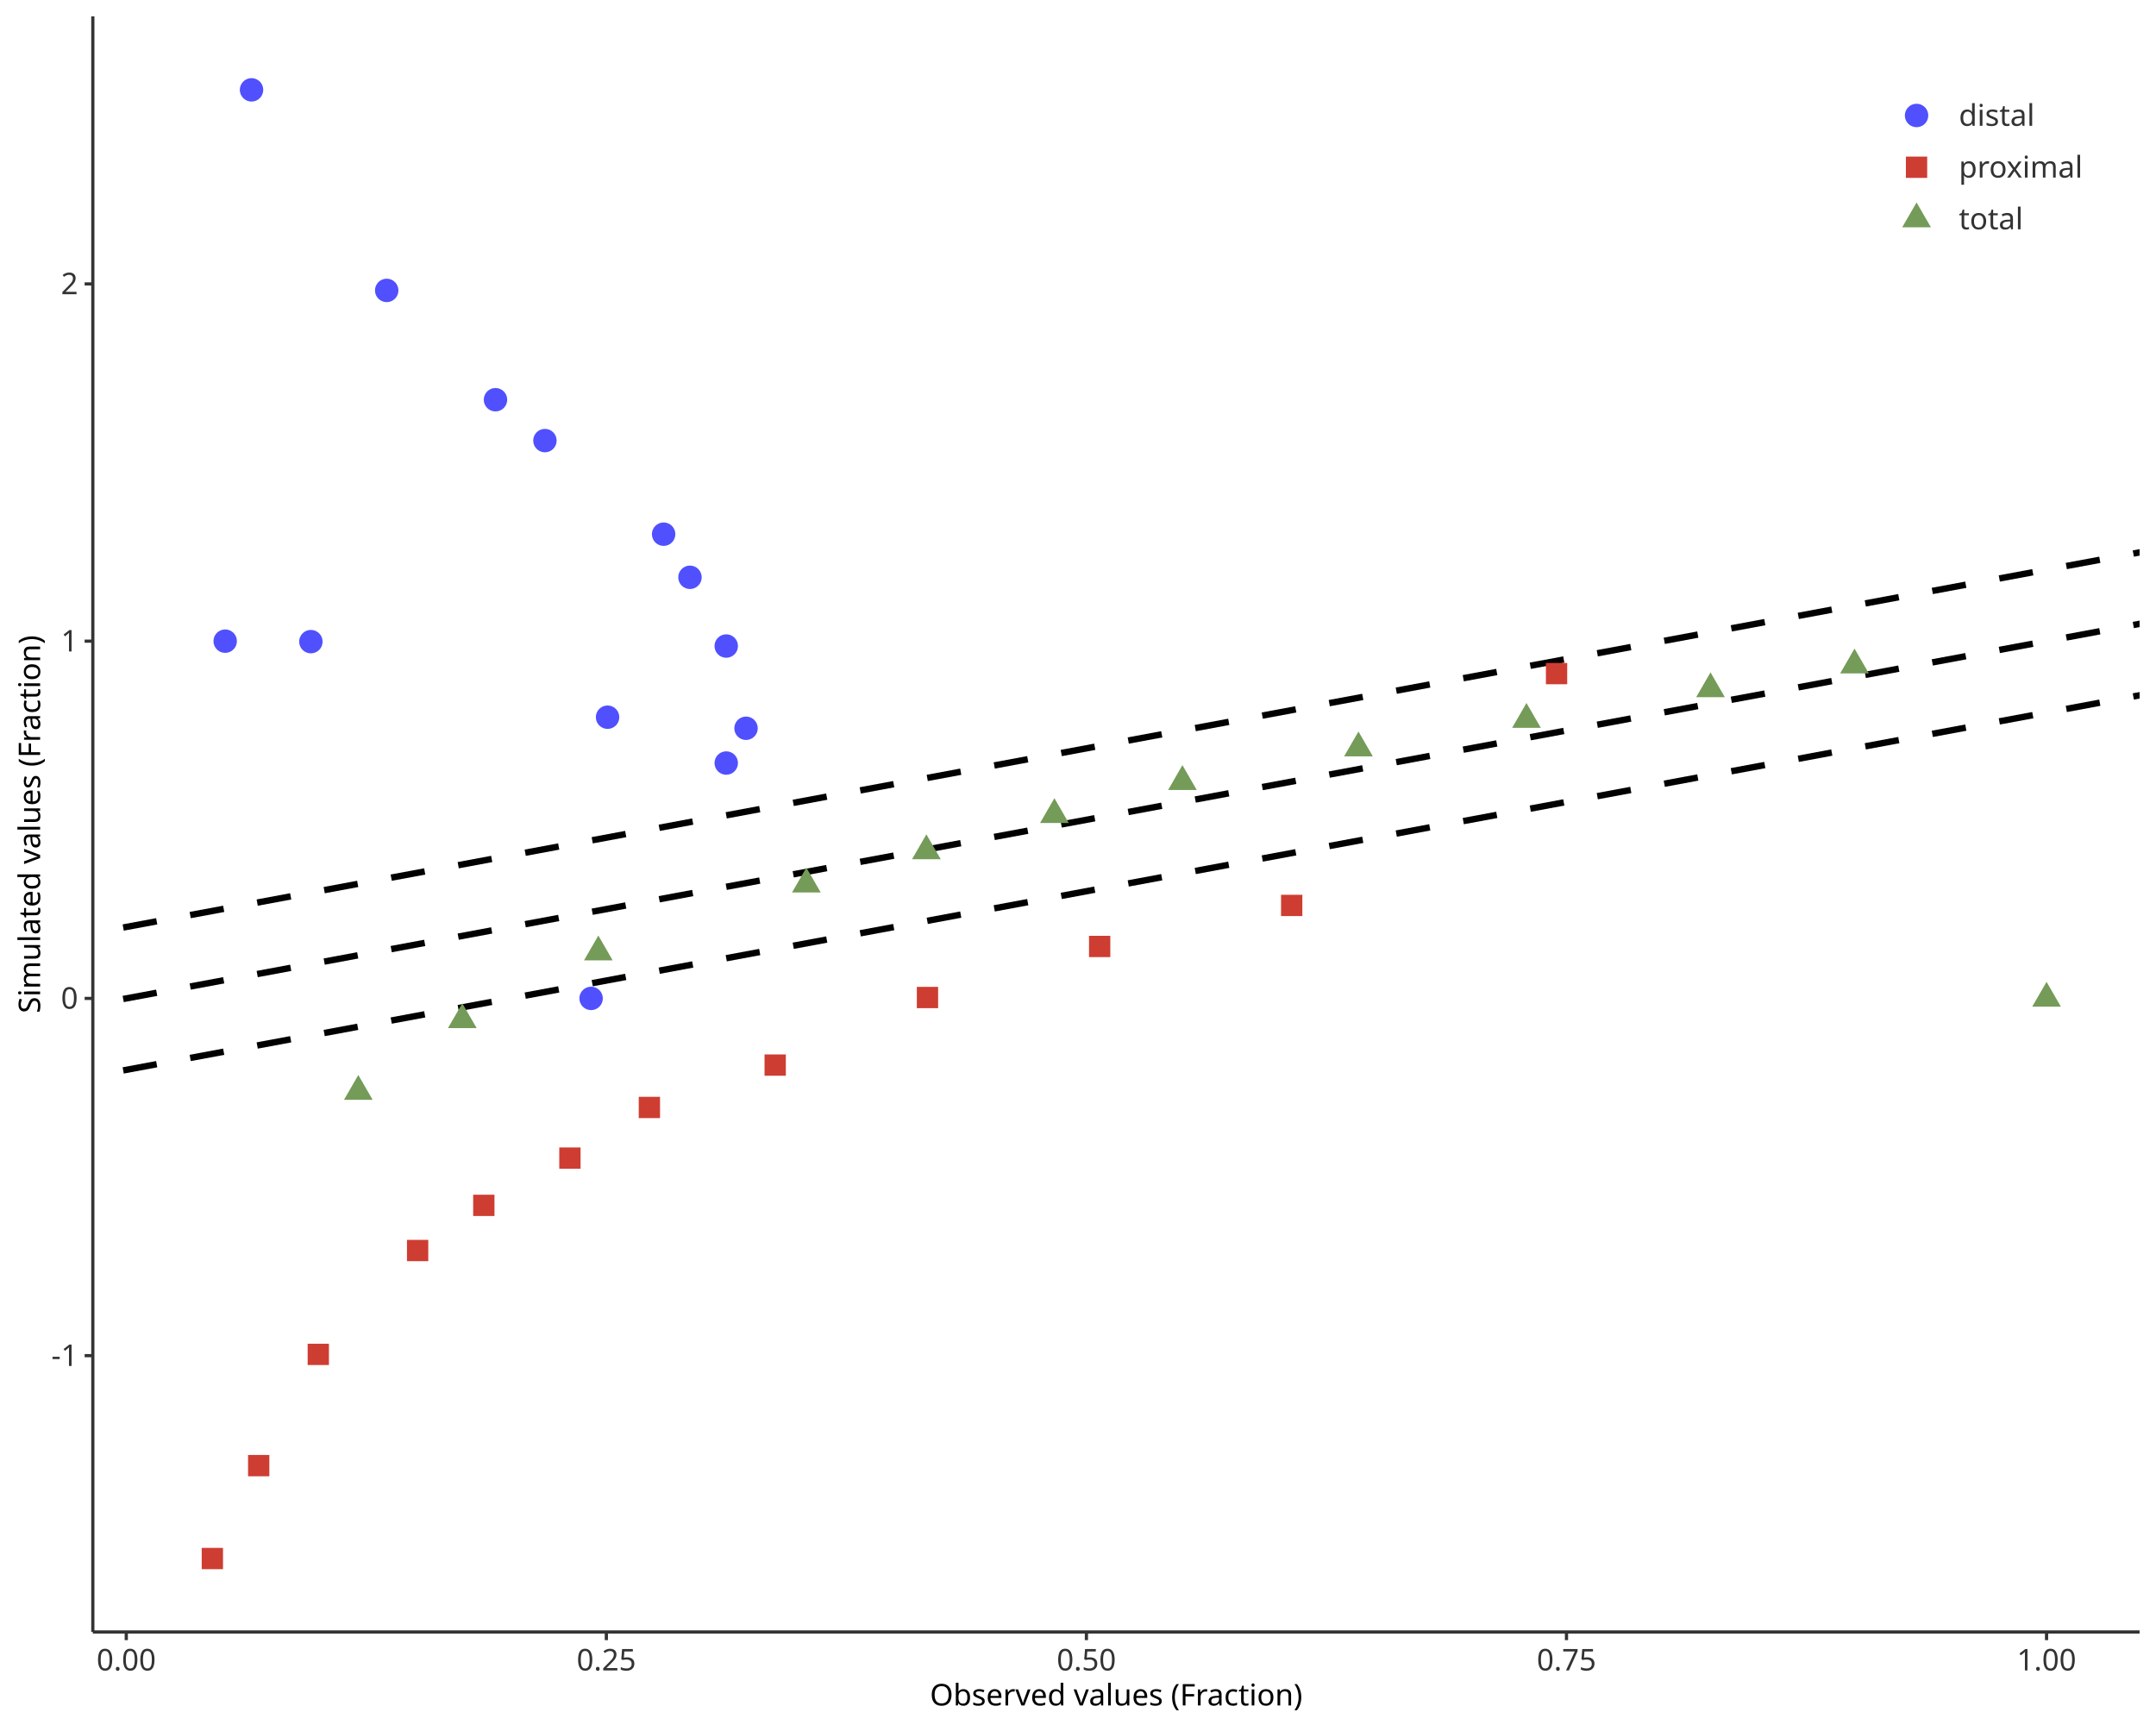
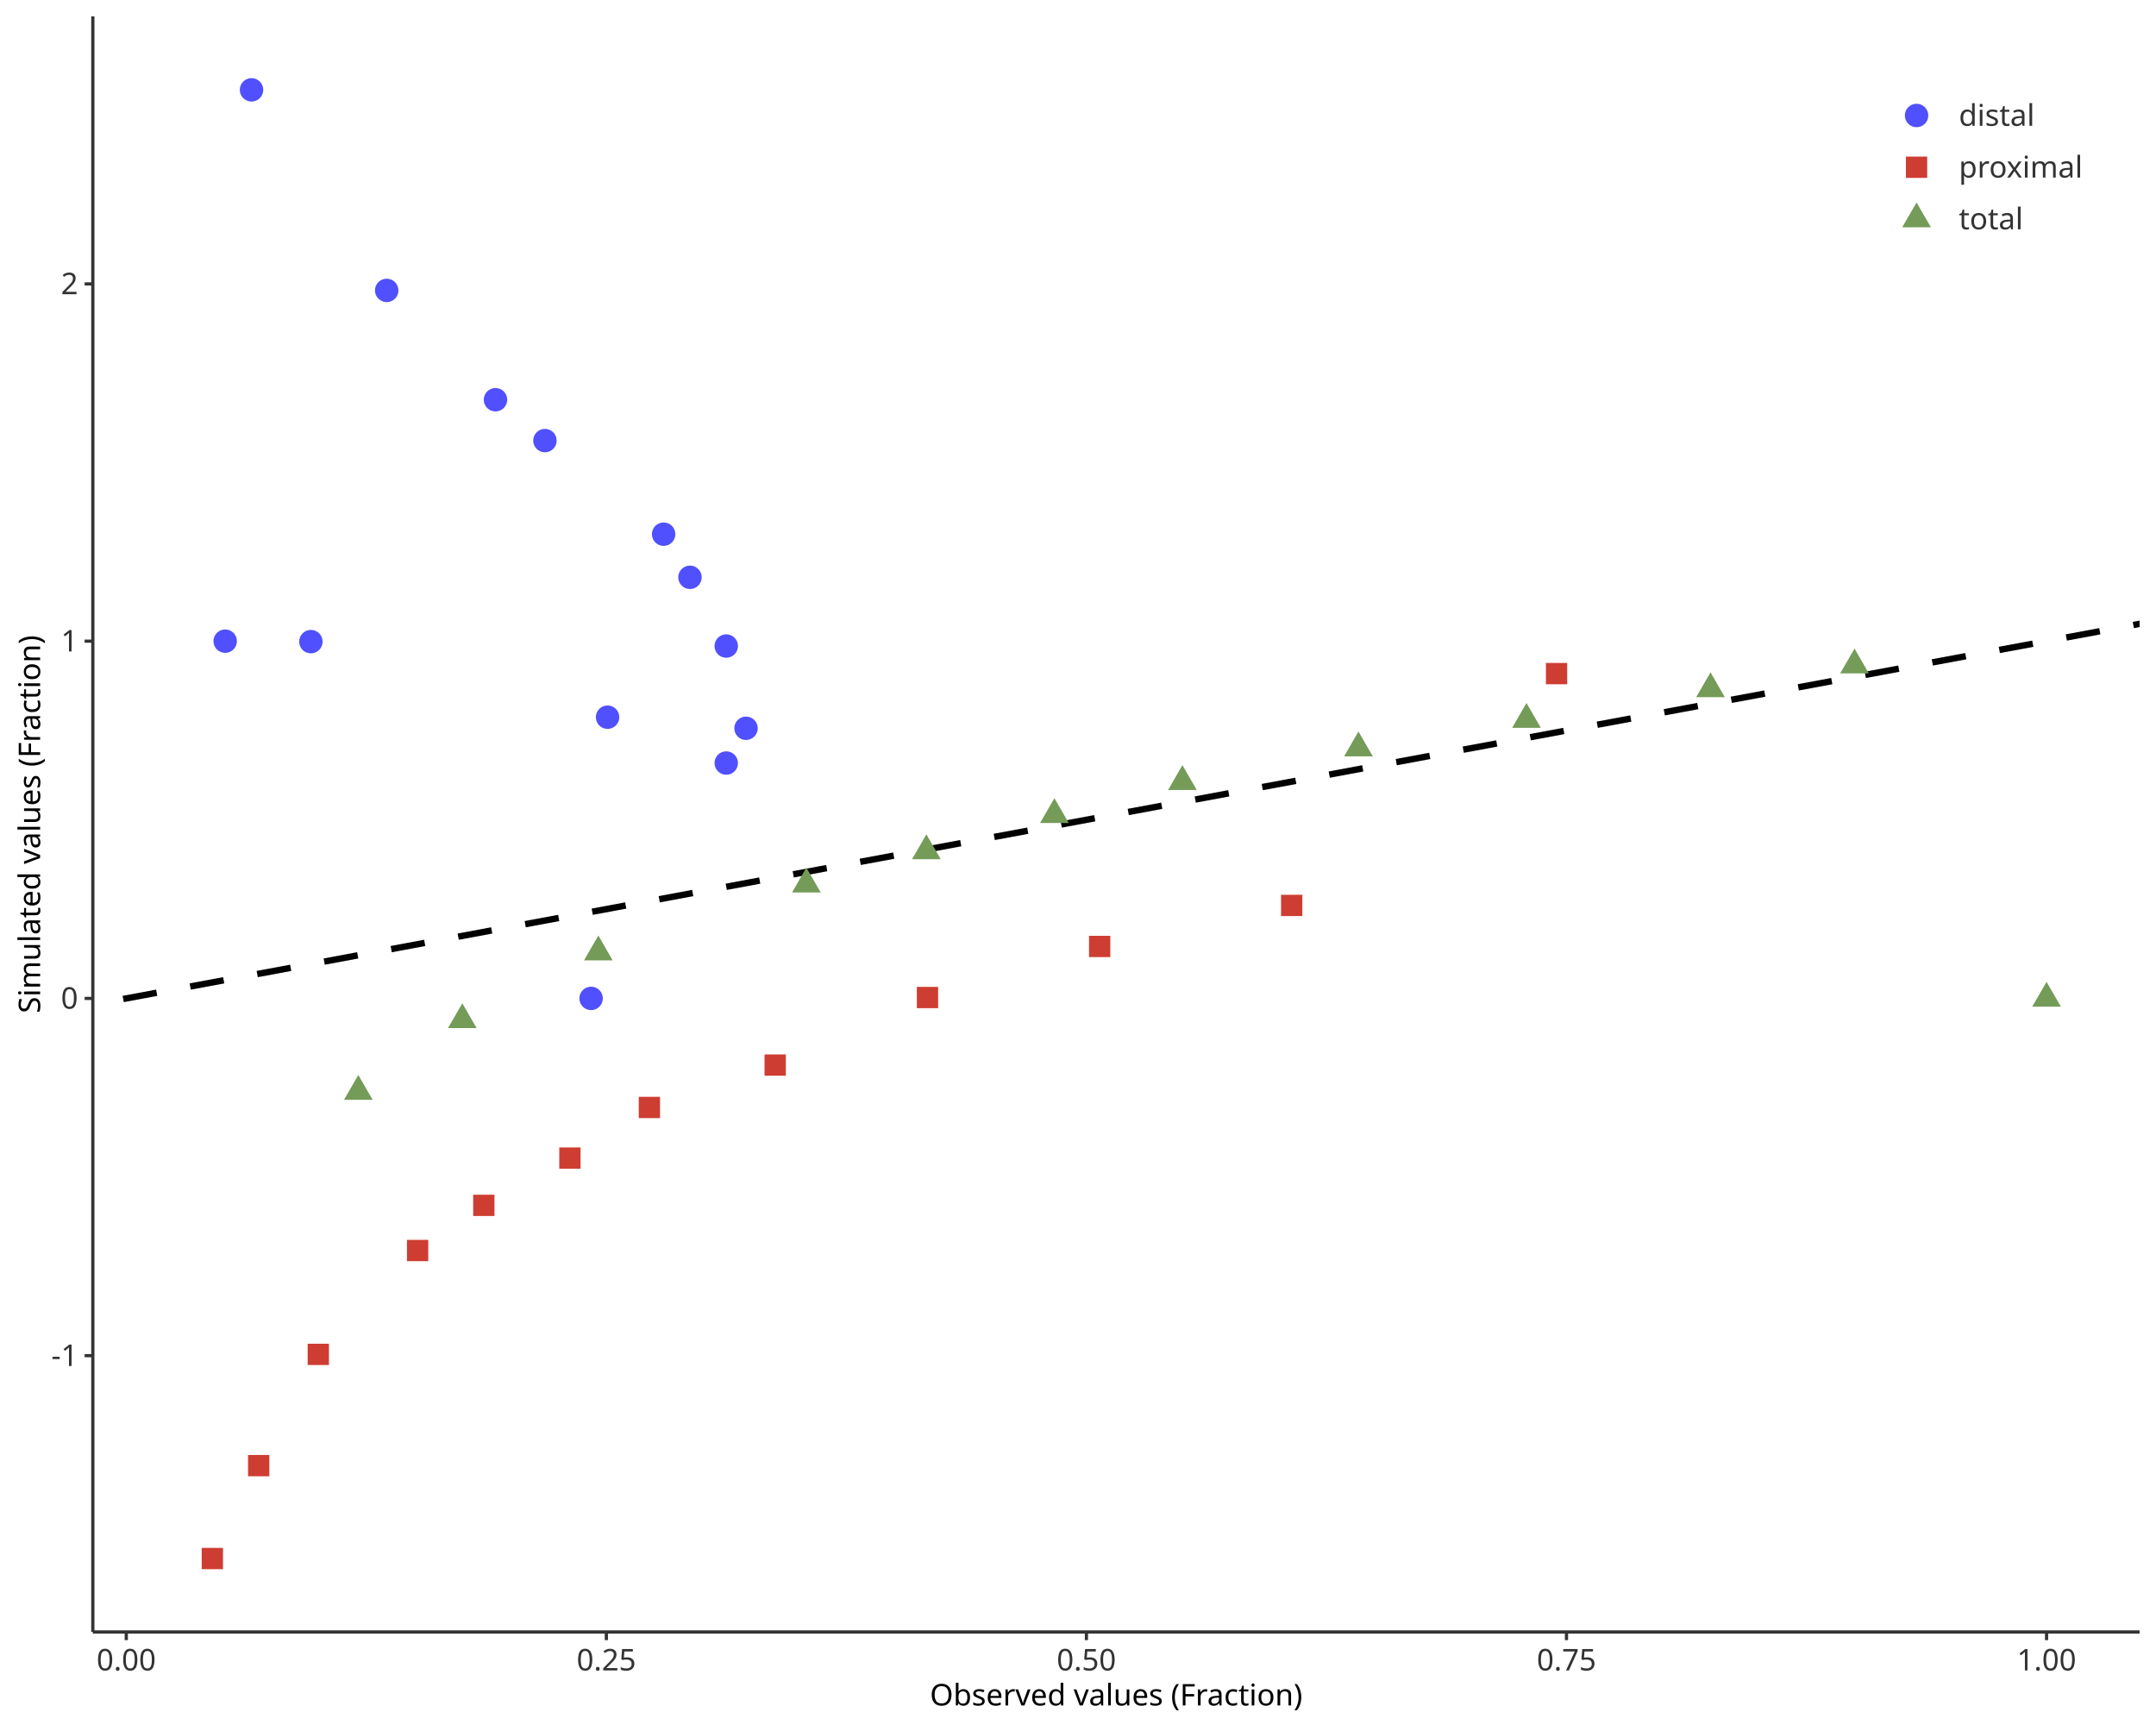
<svg xmlns="http://www.w3.org/2000/svg" class="svglite" data-engine-version="2.0" width="720.00pt" height="576.00pt" viewBox="0 0 720.00 576.00">
  <defs>
    <style type="text/css">
    .svglite line, .svglite polyline, .svglite polygon, .svglite path, .svglite rect, .svglite circle {
      fill: none;
      stroke: #000000;
      stroke-linecap: round;
      stroke-linejoin: round;
      stroke-miterlimit: 10.00;
    }
  </style>
  </defs>
  <rect width="100%" height="100%" style="stroke: none; fill: #FFFFFF;" />
  <defs>
    <clipPath id="cpMC4wMHw3MjAuMDB8MC4wMHw1NzYuMDA=">
      <rect x="0.00" y="0.00" width="720.00" height="576.00" />
    </clipPath>
  </defs>
  <g clip-path="url(#cpMC4wMHw3MjAuMDB8MC4wMHw1NzYuMDA=)">
    <rect x="0.00" y="0.00" width="720.00" height="576.00" style="stroke-width: 1.07; stroke: none; fill: #FFFFFF;" />
  </g>
  <defs>
    <clipPath id="cpMzEuMDB8NzE0LjUyfDUuNDh8NTQ0Ljkz">
      <rect x="31.00" y="5.48" width="683.52" height="539.45" />
    </clipPath>
  </defs>
  <g clip-path="url(#cpMzEuMDB8NzE0LjUyfDUuNDh8NTQ0Ljkz)">
    <rect x="31.00" y="5.48" width="683.52" height="539.45" style="stroke-width: 1.07; stroke: none; fill: #FFFFFF;" />
    <polyline points="31.00,512.32 714.52,512.32 " style="stroke-width: 0.53; stroke: #FFFFFF; stroke-linecap: butt;" />
    <polyline points="31.00,393.03 714.52,393.03 " style="stroke-width: 0.53; stroke: #FFFFFF; stroke-linecap: butt;" />
    <polyline points="31.00,273.73 714.52,273.73 " style="stroke-width: 0.53; stroke: #FFFFFF; stroke-linecap: butt;" />
    <polyline points="31.00,154.44 714.52,154.44 " style="stroke-width: 0.53; stroke: #FFFFFF; stroke-linecap: butt;" />
    <polyline points="31.00,35.15 714.52,35.15 " style="stroke-width: 0.53; stroke: #FFFFFF; stroke-linecap: butt;" />
    <polyline points="122.33,544.93 122.33,5.48 " style="stroke-width: 0.53; stroke: #FFFFFF; stroke-linecap: butt;" />
    <polyline points="282.65,544.93 282.65,5.48 " style="stroke-width: 0.53; stroke: #FFFFFF; stroke-linecap: butt;" />
    <polyline points="442.97,544.93 442.97,5.48 " style="stroke-width: 0.53; stroke: #FFFFFF; stroke-linecap: butt;" />
    <polyline points="603.29,544.93 603.29,5.48 " style="stroke-width: 0.53; stroke: #FFFFFF; stroke-linecap: butt;" />
  </g>
  <g clip-path="url(#cpMC4wMHw3MjAuMDB8MC4wMHw1NzYuMDA=)">
</g>
  <g clip-path="url(#cpMzEuMDB8NzE0LjUyfDUuNDh8NTQ0Ljkz)">
</g>
  <g clip-path="url(#cpMC4wMHw3MjAuMDB8MC4wMHw1NzYuMDA=)">
</g>
  <g clip-path="url(#cpMzEuMDB8NzE0LjUyfDUuNDh8NTQ0Ljkz)">
</g>
  <g clip-path="url(#cpMC4wMHw3MjAuMDB8MC4wMHw1NzYuMDA=)">
</g>
  <g clip-path="url(#cpMzEuMDB8NzE0LjUyfDUuNDh8NTQ0Ljkz)">
</g>
  <g clip-path="url(#cpMC4wMHw3MjAuMDB8MC4wMHw1NzYuMDA=)">
</g>
  <g clip-path="url(#cpMzEuMDB8NzE0LjUyfDUuNDh8NTQ0Ljkz)">
</g>
  <g clip-path="url(#cpMC4wMHw3MjAuMDB8MC4wMHw1NzYuMDA=)">
</g>
  <g clip-path="url(#cpMzEuMDB8NzE0LjUyfDUuNDh8NTQ0Ljkz)">
</g>
  <g clip-path="url(#cpMC4wMHw3MjAuMDB8MC4wMHw1NzYuMDA=)">
</g>
  <g clip-path="url(#cpMzEuMDB8NzE0LjUyfDUuNDh8NTQ0Ljkz)">
</g>
  <g clip-path="url(#cpMC4wMHw3MjAuMDB8MC4wMHw1NzYuMDA=)">
</g>
  <g clip-path="url(#cpMzEuMDB8NzE0LjUyfDUuNDh8NTQ0Ljkz)">
</g>
  <g clip-path="url(#cpMC4wMHw3MjAuMDB8MC4wMHw1NzYuMDA=)">
</g>
  <g clip-path="url(#cpMzEuMDB8NzE0LjUyfDUuNDh8NTQ0Ljkz)">
</g>
  <g clip-path="url(#cpMC4wMHw3MjAuMDB8MC4wMHw1NzYuMDA=)">
</g>
  <g clip-path="url(#cpMzEuMDB8NzE0LjUyfDUuNDh8NTQ0Ljkz)">
</g>
  <g clip-path="url(#cpMC4wMHw3MjAuMDB8MC4wMHw1NzYuMDA=)">
</g>
  <g clip-path="url(#cpMzEuMDB8NzE0LjUyfDUuNDh8NTQ0Ljkz)">
</g>
  <g clip-path="url(#cpMC4wMHw3MjAuMDB8MC4wMHw1NzYuMDA=)">
</g>
  <g clip-path="url(#cpMzEuMDB8NzE0LjUyfDUuNDh8NTQ0Ljkz)">
</g>
  <g clip-path="url(#cpMC4wMHw3MjAuMDB8MC4wMHw1NzYuMDA=)">
</g>
  <g clip-path="url(#cpMzEuMDB8NzE0LjUyfDUuNDh8NTQ0Ljkz)">
</g>
  <g clip-path="url(#cpMC4wMHw3MjAuMDB8MC4wMHw1NzYuMDA=)">
</g>
  <g clip-path="url(#cpMzEuMDB8NzE0LjUyfDUuNDh8NTQ0Ljkz)">
</g>
  <g clip-path="url(#cpMC4wMHw3MjAuMDB8MC4wMHw1NzYuMDA=)">
</g>
  <g clip-path="url(#cpMzEuMDB8NzE0LjUyfDUuNDh8NTQ0Ljkz)">
</g>
  <g clip-path="url(#cpMC4wMHw3MjAuMDB8MC4wMHw1NzYuMDA=)">
</g>
  <g clip-path="url(#cpMzEuMDB8NzE0LjUyfDUuNDh8NTQ0Ljkz)">
</g>
  <g clip-path="url(#cpMC4wMHw3MjAuMDB8MC4wMHw1NzYuMDA=)">
</g>
  <g clip-path="url(#cpMzEuMDB8NzE0LjUyfDUuNDh8NTQ0Ljkz)">
-     <line x1="-652.52" y1="486.46" x2="1398.04" y2="105.02" style="stroke-width: 2.13; stroke-dasharray: 11.38,11.38; stroke-linecap: butt;" />
    <line x1="-652.52" y1="462.61" x2="1398.04" y2="81.16" style="stroke-width: 2.13; stroke-dasharray: 11.38,11.38; stroke-linecap: butt;" />
-     <line x1="-652.52" y1="438.75" x2="1398.04" y2="57.30" style="stroke-width: 2.13; stroke-dasharray: 11.38,11.38; stroke-linecap: butt;" />
    <circle cx="197.40" cy="333.38" r="3.56" style="stroke-width: 0.71; stroke: #5050FF; fill: #5050FF;" />
    <circle cx="242.53" cy="254.79" r="3.56" style="stroke-width: 0.71; stroke: #5050FF; fill: #5050FF;" />
    <circle cx="249.14" cy="243.18" r="3.56" style="stroke-width: 0.71; stroke: #5050FF; fill: #5050FF;" />
    <circle cx="242.53" cy="215.72" r="3.56" style="stroke-width: 0.71; stroke: #5050FF; fill: #5050FF;" />
    <circle cx="230.42" cy="192.77" r="3.56" style="stroke-width: 0.71; stroke: #5050FF; fill: #5050FF;" />
    <circle cx="221.62" cy="178.37" r="3.56" style="stroke-width: 0.71; stroke: #5050FF; fill: #5050FF;" />
    <circle cx="202.90" cy="239.48" r="3.56" style="stroke-width: 0.71; stroke: #5050FF; fill: #5050FF;" />
    <circle cx="181.98" cy="147.12" r="3.56" style="stroke-width: 0.71; stroke: #5050FF; fill: #5050FF;" />
    <circle cx="165.47" cy="133.47" r="3.56" style="stroke-width: 0.71; stroke: #5050FF; fill: #5050FF;" />
    <circle cx="129.14" cy="96.97" r="3.56" style="stroke-width: 0.71; stroke: #5050FF; fill: #5050FF;" />
    <circle cx="103.82" cy="214.25" r="3.56" style="stroke-width: 0.71; stroke: #5050FF; fill: #5050FF;" />
    <circle cx="84.00" cy="30.00" r="3.56" style="stroke-width: 0.71; stroke: #5050FF; fill: #5050FF;" />
    <circle cx="75.20" cy="214.09" r="3.56" style="stroke-width: 0.71; stroke: #5050FF; fill: #5050FF;" />
    <polygon points="516.26,228.48 523.37,228.48 523.37,221.37 516.26,221.37 " style="stroke-width: 0.71; stroke: none; fill: #CE3D32;" />
    <polygon points="427.81,305.89 434.92,305.89 434.92,298.78 427.81,298.78 " style="stroke-width: 0.71; stroke: none; fill: #CE3D32;" />
    <polygon points="363.68,319.59 370.79,319.59 370.79,312.48 363.68,312.48 " style="stroke-width: 0.71; stroke: none; fill: #CE3D32;" />
    <polygon points="306.18,336.64 313.29,336.64 313.29,329.53 306.18,329.53 " style="stroke-width: 0.71; stroke: none; fill: #CE3D32;" />
    <polygon points="255.32,359.20 262.43,359.20 262.43,352.09 255.32,352.09 " style="stroke-width: 0.71; stroke: none; fill: #CE3D32;" />
    <polygon points="213.31,373.35 220.42,373.35 220.42,366.24 213.31,366.24 " style="stroke-width: 0.71; stroke: none; fill: #CE3D32;" />
    <polygon points="186.77,390.26 193.88,390.26 193.88,383.15 186.77,383.15 " style="stroke-width: 0.71; stroke: none; fill: #CE3D32;" />
    <polygon points="158.02,406.04 165.13,406.04 165.13,398.93 158.02,398.93 " style="stroke-width: 0.71; stroke: none; fill: #CE3D32;" />
    <polygon points="135.91,421.12 143.02,421.12 143.02,414.01 135.91,414.01 " style="stroke-width: 0.71; stroke: none; fill: #CE3D32;" />
    <polygon points="102.74,455.80 109.85,455.80 109.85,448.69 102.74,448.69 " style="stroke-width: 0.71; stroke: none; fill: #CE3D32;" />
    <polygon points="82.84,492.95 89.95,492.95 89.95,485.83 82.84,485.83 " style="stroke-width: 0.71; stroke: none; fill: #CE3D32;" />
    <polygon points="67.36,523.97 74.47,523.97 74.47,516.86 67.36,516.86 " style="stroke-width: 0.71; stroke: none; fill: #CE3D32;" />
    <polygon points="683.45,327.85 688.24,336.14 678.66,336.14 " style="stroke-width: 0.71; stroke: none; fill: #749B58;" />
    <polygon points="619.32,216.57 624.11,224.86 614.53,224.86 " style="stroke-width: 0.71; stroke: none; fill: #749B58;" />
    <polygon points="571.23,224.50 576.01,232.80 566.44,232.80 " style="stroke-width: 0.71; stroke: none; fill: #749B58;" />
    <polygon points="509.77,234.74 514.56,243.03 504.98,243.03 " style="stroke-width: 0.71; stroke: none; fill: #749B58;" />
    <polygon points="453.66,244.26 458.45,252.55 448.87,252.55 " style="stroke-width: 0.71; stroke: none; fill: #749B58;" />
    <polygon points="394.87,255.49 399.66,263.79 390.09,263.79 " style="stroke-width: 0.71; stroke: none; fill: #749B58;" />
    <polygon points="352.12,266.52 356.91,274.81 347.33,274.81 " style="stroke-width: 0.71; stroke: none; fill: #749B58;" />
    <polygon points="309.37,278.61 314.16,286.90 304.58,286.90 " style="stroke-width: 0.71; stroke: none; fill: #749B58;" />
    <polygon points="269.29,289.71 274.08,298.00 264.50,298.00 " style="stroke-width: 0.71; stroke: none; fill: #749B58;" />
    <polygon points="199.82,312.38 204.60,320.68 195.03,320.68 " style="stroke-width: 0.71; stroke: none; fill: #749B58;" />
    <polygon points="154.39,335.01 159.18,343.30 149.60,343.30 " style="stroke-width: 0.71; stroke: none; fill: #749B58;" />
    <polygon points="119.66,358.95 124.44,367.24 114.87,367.24 " style="stroke-width: 0.71; stroke: none; fill: #749B58;" />
  </g>
  <g clip-path="url(#cpMC4wMHw3MjAuMDB8MC4wMHw1NzYuMDA=)">
    <polyline points="31.00,544.93 31.00,5.48 " style="stroke-width: 1.07; stroke: #333333; stroke-linecap: butt;" />
    <text x="26.07" y="456.11" text-anchor="end" style="font-size: 10.00px; fill: #333333; font-family: sans;" textLength="8.89px" lengthAdjust="spacingAndGlyphs">-1</text>
    <text x="26.07" y="336.82" text-anchor="end" style="font-size: 10.00px; fill: #333333; font-family: sans;" textLength="5.56px" lengthAdjust="spacingAndGlyphs">0</text>
    <text x="26.07" y="217.53" text-anchor="end" style="font-size: 10.00px; fill: #333333; font-family: sans;" textLength="5.56px" lengthAdjust="spacingAndGlyphs">1</text>
    <text x="26.07" y="98.24" text-anchor="end" style="font-size: 10.00px; fill: #333333; font-family: sans;" textLength="5.56px" lengthAdjust="spacingAndGlyphs">2</text>
    <polyline points="28.26,452.67 31.00,452.67 " style="stroke-width: 1.07; stroke: #333333; stroke-linecap: butt;" />
    <polyline points="28.26,333.38 31.00,333.38 " style="stroke-width: 1.07; stroke: #333333; stroke-linecap: butt;" />
    <polyline points="28.26,214.09 31.00,214.09 " style="stroke-width: 1.07; stroke: #333333; stroke-linecap: butt;" />
    <polyline points="28.26,94.80 31.00,94.80 " style="stroke-width: 1.07; stroke: #333333; stroke-linecap: butt;" />
    <polyline points="31.00,544.93 714.52,544.93 " style="stroke-width: 1.07; stroke: #333333; stroke-linecap: butt;" />
    <polyline points="42.17,547.67 42.17,544.93 " style="stroke-width: 1.07; stroke: #333333; stroke-linecap: butt;" />
    <polyline points="202.49,547.67 202.49,544.93 " style="stroke-width: 1.07; stroke: #333333; stroke-linecap: butt;" />
    <polyline points="362.81,547.67 362.81,544.93 " style="stroke-width: 1.07; stroke: #333333; stroke-linecap: butt;" />
    <polyline points="523.13,547.67 523.13,544.93 " style="stroke-width: 1.07; stroke: #333333; stroke-linecap: butt;" />
    <polyline points="683.45,547.67 683.45,544.93 " style="stroke-width: 1.07; stroke: #333333; stroke-linecap: butt;" />
    <text x="42.17" y="557.78" text-anchor="middle" style="font-size: 10.00px; fill: #333333; font-family: sans;" textLength="19.46px" lengthAdjust="spacingAndGlyphs">0.00</text>
    <text x="202.49" y="557.78" text-anchor="middle" style="font-size: 10.00px; fill: #333333; font-family: sans;" textLength="19.46px" lengthAdjust="spacingAndGlyphs">0.25</text>
    <text x="362.81" y="557.78" text-anchor="middle" style="font-size: 10.00px; fill: #333333; font-family: sans;" textLength="19.46px" lengthAdjust="spacingAndGlyphs">0.50</text>
    <text x="523.13" y="557.78" text-anchor="middle" style="font-size: 10.00px; fill: #333333; font-family: sans;" textLength="19.46px" lengthAdjust="spacingAndGlyphs">0.75</text>
    <text x="683.45" y="557.78" text-anchor="middle" style="font-size: 10.00px; fill: #333333; font-family: sans;" textLength="19.46px" lengthAdjust="spacingAndGlyphs">1.00</text>
    <text x="372.76" y="569.48" text-anchor="middle" style="font-size: 10.00px; font-family: sans;" textLength="120.62px" lengthAdjust="spacingAndGlyphs">Observed values (Fraction)</text>
    <text transform="translate(13.40,275.21) rotate(-90)" text-anchor="middle" style="font-size: 10.00px; font-family: sans;" textLength="121.73px" lengthAdjust="spacingAndGlyphs">Simulated values (Fraction)</text>
    <rect x="625.92" y="18.97" width="71.51" height="68.28" style="stroke-width: 1.07; stroke: none; fill: #FFFFFF;" />
    <rect x="631.40" y="29.92" width="17.28" height="17.28" style="stroke-width: 1.07; stroke: none; fill: #FFFFFF;" />
    <circle cx="640.04" cy="38.56" r="3.56" style="stroke-width: 0.71; stroke: #5050FF; fill: #5050FF;" />
    <rect x="631.40" y="47.20" width="17.28" height="17.28" style="stroke-width: 1.07; stroke: none; fill: #FFFFFF;" />
    <polygon points="636.48,59.40 643.59,59.40 643.59,52.29 636.48,52.29 " style="stroke-width: 0.71; stroke: none; fill: #CE3D32;" />
    <rect x="631.40" y="64.48" width="17.28" height="17.28" style="stroke-width: 1.07; stroke: none; fill: #FFFFFF;" />
    <polygon points="640.04,67.60 644.83,75.89 635.25,75.89 " style="stroke-width: 0.71; stroke: none; fill: #749B58;" />
    <text x="654.16" y="42.01" style="font-size: 10.00px; fill: #333333; font-family: sans;" textLength="23.35px" lengthAdjust="spacingAndGlyphs">distal</text>
    <text x="654.16" y="59.29" style="font-size: 10.00px; fill: #333333; font-family: sans;" textLength="37.79px" lengthAdjust="spacingAndGlyphs">proximal</text>
    <text x="654.16" y="76.57" style="font-size: 10.00px; fill: #333333; font-family: sans;" textLength="18.90px" lengthAdjust="spacingAndGlyphs">total</text>
  </g>
</svg>
